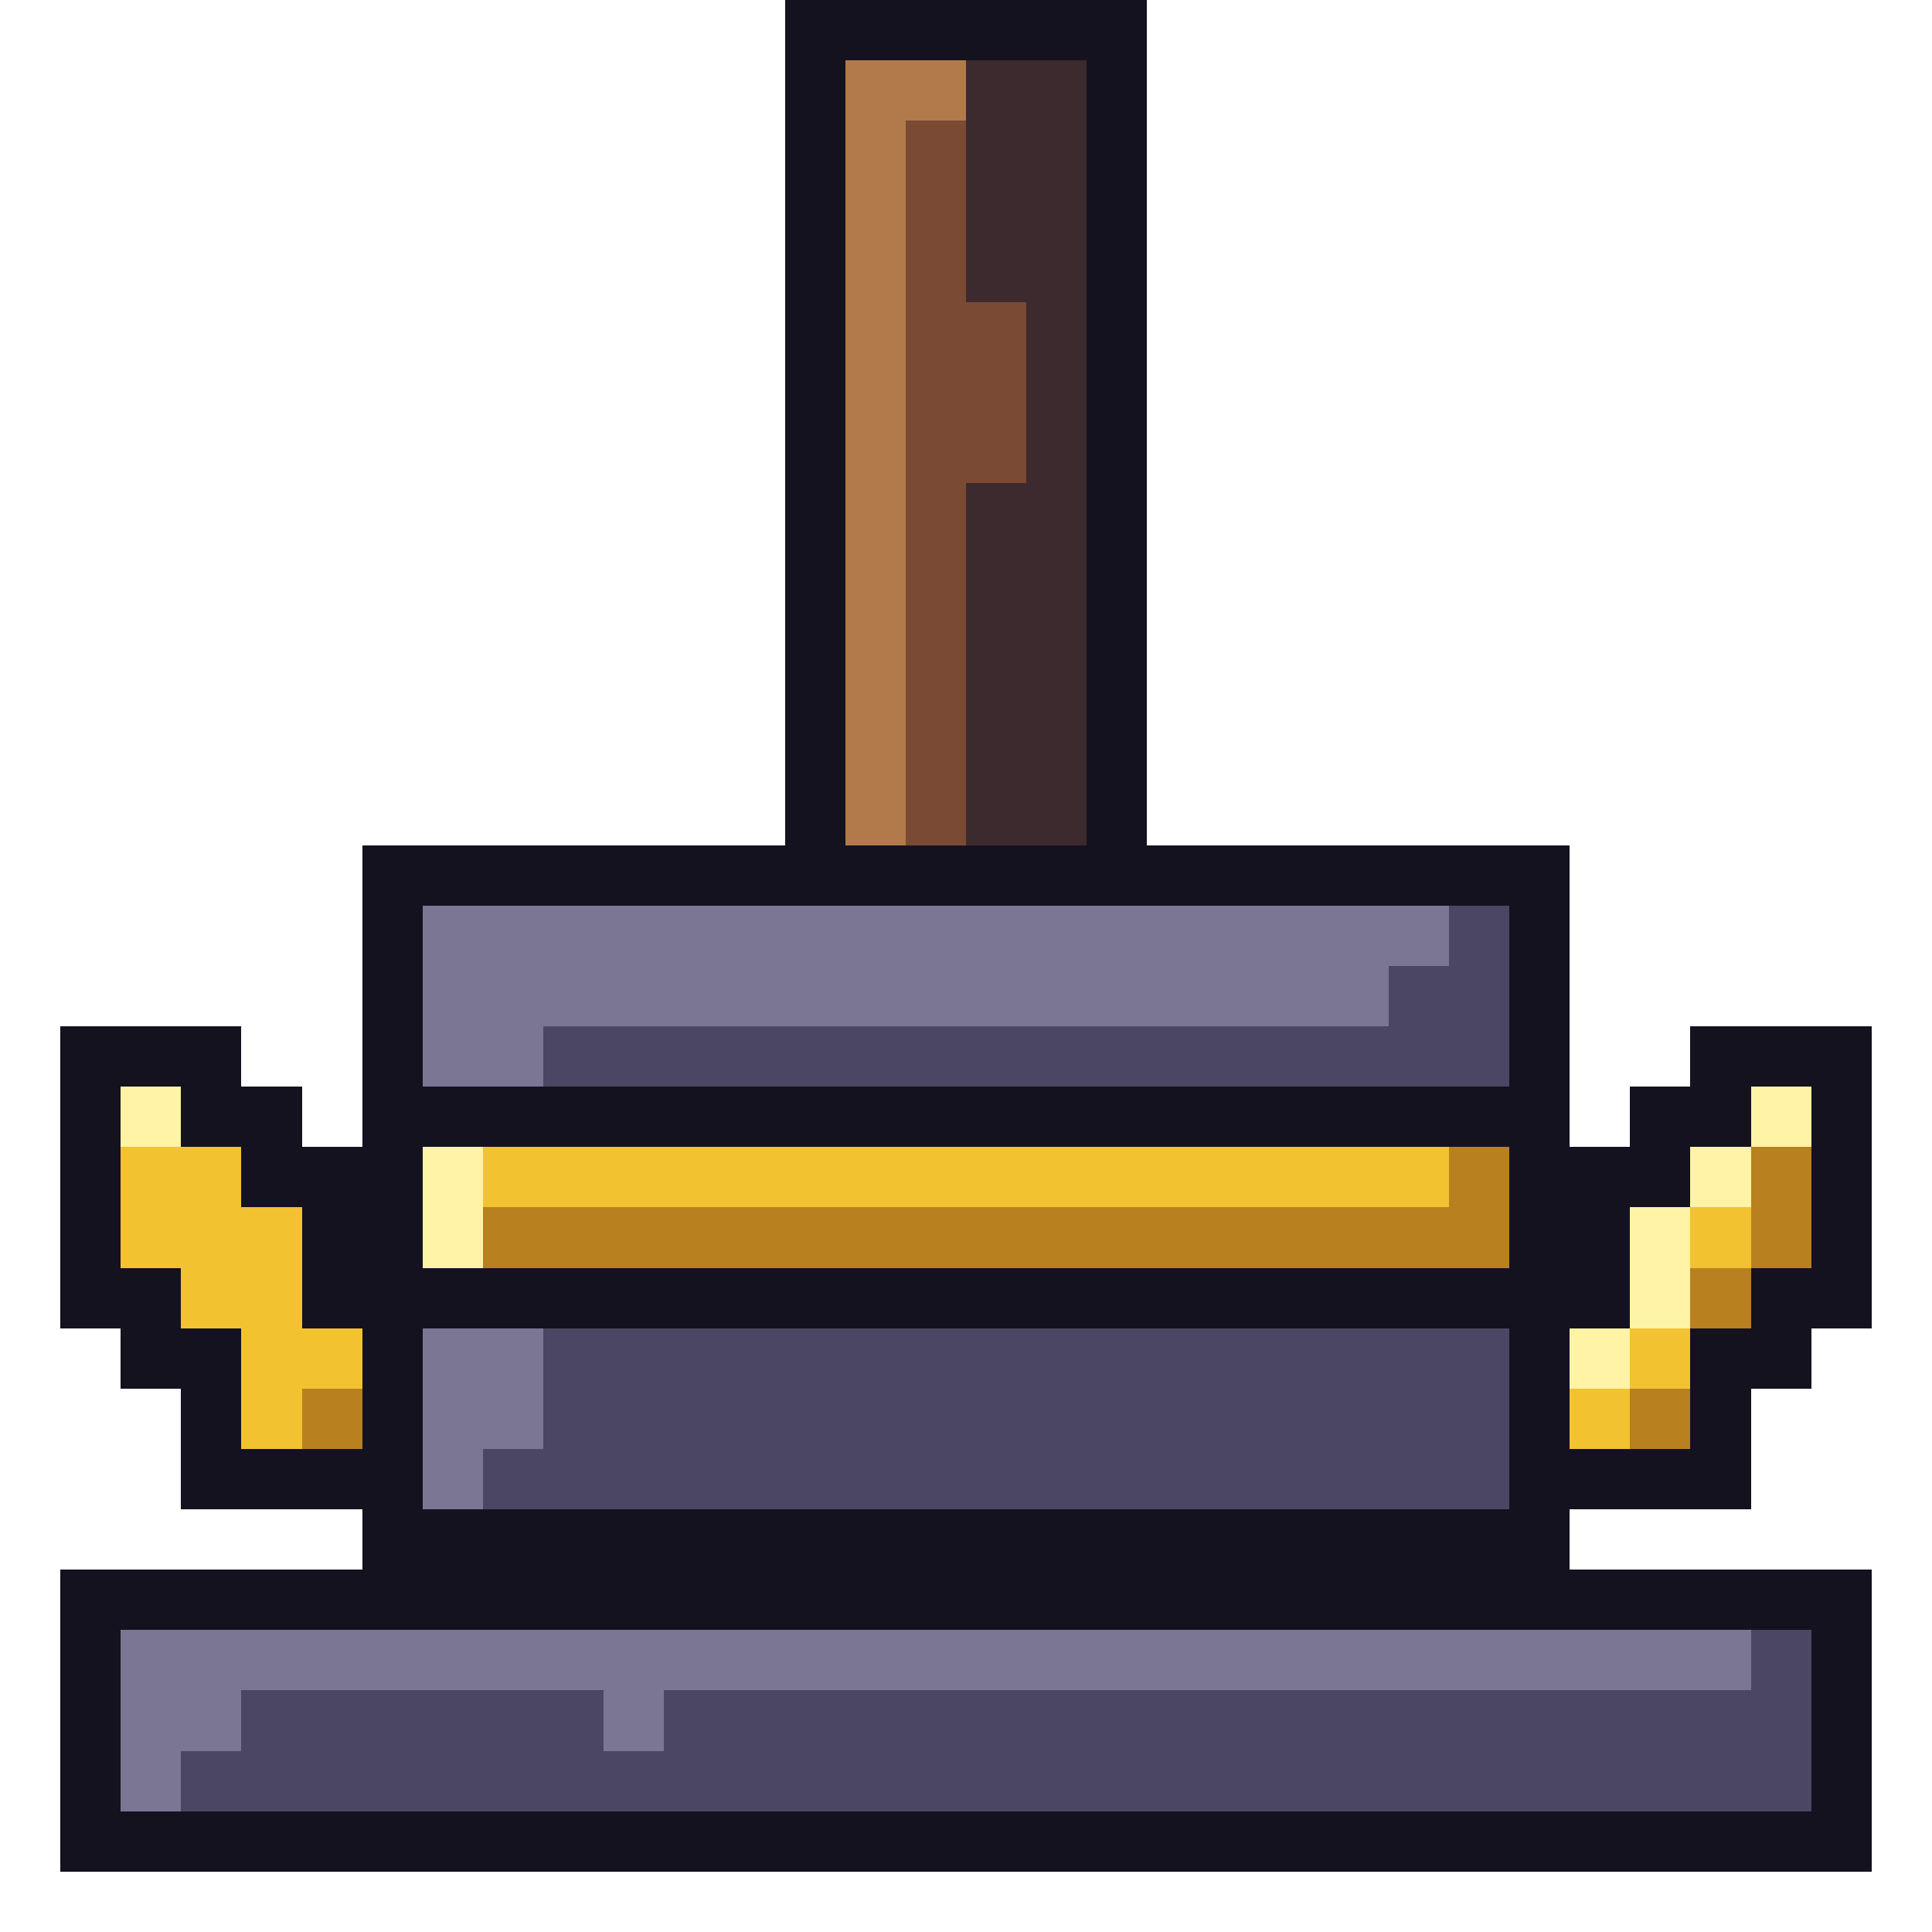
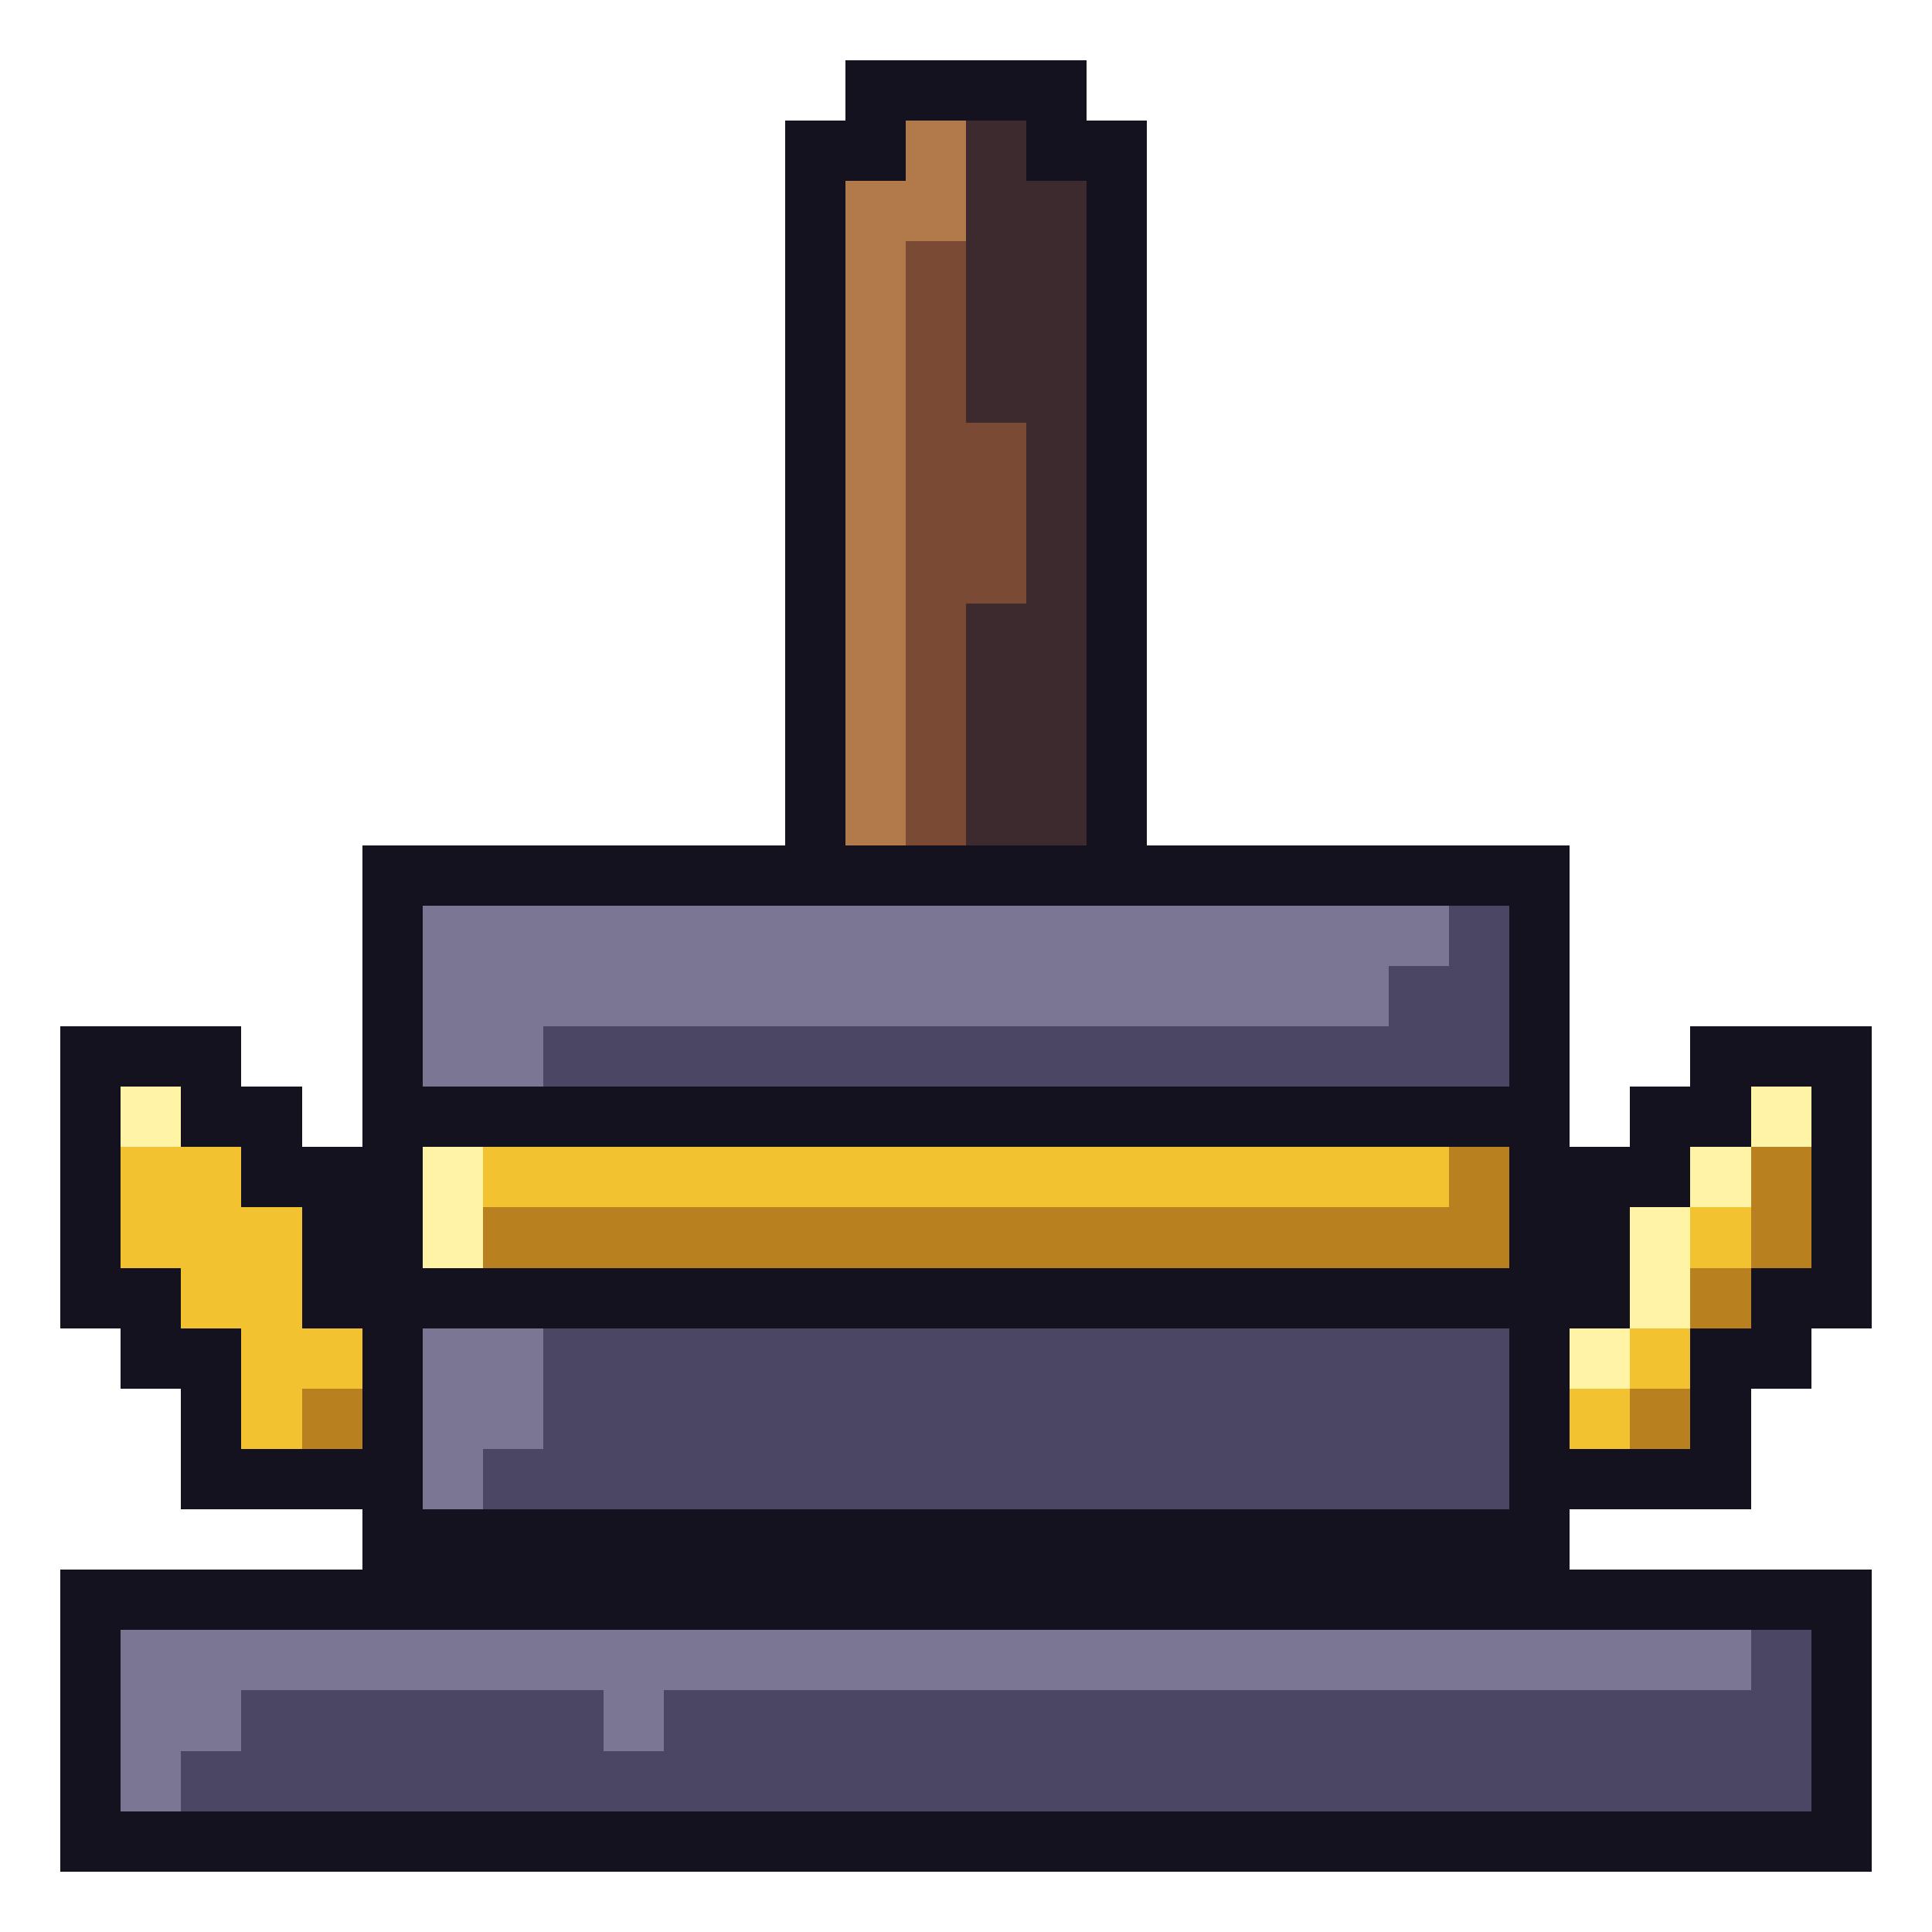
<svg xmlns="http://www.w3.org/2000/svg" width="32" height="32" viewBox="0 0 32 32" shape-rendering="crispEdges">
-   <rect x="13" y="0" width="6" height="1" fill="#14121f" />
-   <rect x="13" y="1" width="1" height="1" fill="#14121f" />
-   <rect x="14" y="1" width="2" height="1" fill="#b27a4a" />
-   <rect x="16" y="1" width="2" height="1" fill="#3d2a2e" />
-   <rect x="18" y="1" width="1" height="1" fill="#14121f" />
-   <rect x="13" y="2" width="1" height="1" fill="#14121f" />
-   <rect x="14" y="2" width="1" height="1" fill="#b27a4a" />
-   <rect x="15" y="2" width="1" height="1" fill="#7a4a35" />
-   <rect x="16" y="2" width="2" height="1" fill="#3d2a2e" />
-   <rect x="18" y="2" width="1" height="1" fill="#14121f" />
+   <rect x="14" y="1" width="4" height="1" fill="#14121f" />
+   <rect x="13" y="2" width="2" height="1" fill="#14121f" />
+   <rect x="15" y="2" width="1" height="1" fill="#b27a4a" />
+   <rect x="16" y="2" width="1" height="1" fill="#3d2a2e" />
+   <rect x="17" y="2" width="2" height="1" fill="#14121f" />
  <rect x="13" y="3" width="1" height="1" fill="#14121f" />
-   <rect x="14" y="3" width="1" height="1" fill="#b27a4a" />
-   <rect x="15" y="3" width="1" height="1" fill="#7a4a35" />
+   <rect x="14" y="3" width="2" height="1" fill="#b27a4a" />
  <rect x="16" y="3" width="2" height="1" fill="#3d2a2e" />
  <rect x="18" y="3" width="1" height="1" fill="#14121f" />
  <rect x="13" y="4" width="1" height="1" fill="#14121f" />
  <rect x="14" y="4" width="1" height="1" fill="#b27a4a" />
  <rect x="15" y="4" width="1" height="1" fill="#7a4a35" />
  <rect x="16" y="4" width="2" height="1" fill="#3d2a2e" />
  <rect x="18" y="4" width="1" height="1" fill="#14121f" />
  <rect x="13" y="5" width="1" height="1" fill="#14121f" />
  <rect x="14" y="5" width="1" height="1" fill="#b27a4a" />
-   <rect x="15" y="5" width="2" height="1" fill="#7a4a35" />
-   <rect x="17" y="5" width="1" height="1" fill="#3d2a2e" />
+   <rect x="15" y="5" width="1" height="1" fill="#7a4a35" />
+   <rect x="16" y="5" width="2" height="1" fill="#3d2a2e" />
  <rect x="18" y="5" width="1" height="1" fill="#14121f" />
  <rect x="13" y="6" width="1" height="1" fill="#14121f" />
  <rect x="14" y="6" width="1" height="1" fill="#b27a4a" />
-   <rect x="15" y="6" width="2" height="1" fill="#7a4a35" />
-   <rect x="17" y="6" width="1" height="1" fill="#3d2a2e" />
+   <rect x="15" y="6" width="1" height="1" fill="#7a4a35" />
+   <rect x="16" y="6" width="2" height="1" fill="#3d2a2e" />
  <rect x="18" y="6" width="1" height="1" fill="#14121f" />
  <rect x="13" y="7" width="1" height="1" fill="#14121f" />
  <rect x="14" y="7" width="1" height="1" fill="#b27a4a" />
  <rect x="15" y="7" width="2" height="1" fill="#7a4a35" />
  <rect x="17" y="7" width="1" height="1" fill="#3d2a2e" />
  <rect x="18" y="7" width="1" height="1" fill="#14121f" />
  <rect x="13" y="8" width="1" height="1" fill="#14121f" />
  <rect x="14" y="8" width="1" height="1" fill="#b27a4a" />
-   <rect x="15" y="8" width="1" height="1" fill="#7a4a35" />
-   <rect x="16" y="8" width="2" height="1" fill="#3d2a2e" />
+   <rect x="15" y="8" width="2" height="1" fill="#7a4a35" />
+   <rect x="17" y="8" width="1" height="1" fill="#3d2a2e" />
  <rect x="18" y="8" width="1" height="1" fill="#14121f" />
  <rect x="13" y="9" width="1" height="1" fill="#14121f" />
  <rect x="14" y="9" width="1" height="1" fill="#b27a4a" />
-   <rect x="15" y="9" width="1" height="1" fill="#7a4a35" />
-   <rect x="16" y="9" width="2" height="1" fill="#3d2a2e" />
+   <rect x="15" y="9" width="2" height="1" fill="#7a4a35" />
+   <rect x="17" y="9" width="1" height="1" fill="#3d2a2e" />
  <rect x="18" y="9" width="1" height="1" fill="#14121f" />
  <rect x="13" y="10" width="1" height="1" fill="#14121f" />
  <rect x="14" y="10" width="1" height="1" fill="#b27a4a" />
  <rect x="15" y="10" width="1" height="1" fill="#7a4a35" />
  <rect x="16" y="10" width="2" height="1" fill="#3d2a2e" />
  <rect x="18" y="10" width="1" height="1" fill="#14121f" />
  <rect x="13" y="11" width="1" height="1" fill="#14121f" />
  <rect x="14" y="11" width="1" height="1" fill="#b27a4a" />
  <rect x="15" y="11" width="1" height="1" fill="#7a4a35" />
  <rect x="16" y="11" width="2" height="1" fill="#3d2a2e" />
  <rect x="18" y="11" width="1" height="1" fill="#14121f" />
  <rect x="13" y="12" width="1" height="1" fill="#14121f" />
  <rect x="14" y="12" width="1" height="1" fill="#b27a4a" />
  <rect x="15" y="12" width="1" height="1" fill="#7a4a35" />
  <rect x="16" y="12" width="2" height="1" fill="#3d2a2e" />
  <rect x="18" y="12" width="1" height="1" fill="#14121f" />
  <rect x="13" y="13" width="1" height="1" fill="#14121f" />
  <rect x="14" y="13" width="1" height="1" fill="#b27a4a" />
  <rect x="15" y="13" width="1" height="1" fill="#7a4a35" />
  <rect x="16" y="13" width="2" height="1" fill="#3d2a2e" />
  <rect x="18" y="13" width="1" height="1" fill="#14121f" />
  <rect x="6" y="14" width="20" height="1" fill="#14121f" />
  <rect x="6" y="15" width="1" height="1" fill="#14121f" />
  <rect x="7" y="15" width="17" height="1" fill="#7a7694" />
  <rect x="24" y="15" width="1" height="1" fill="#4a4663" />
  <rect x="25" y="15" width="1" height="1" fill="#14121f" />
  <rect x="6" y="16" width="1" height="1" fill="#14121f" />
  <rect x="7" y="16" width="16" height="1" fill="#7a7694" />
  <rect x="23" y="16" width="2" height="1" fill="#4a4663" />
  <rect x="25" y="16" width="1" height="1" fill="#14121f" />
  <rect x="1" y="17" width="3" height="1" fill="#14121f" />
  <rect x="6" y="17" width="1" height="1" fill="#14121f" />
  <rect x="7" y="17" width="2" height="1" fill="#7a7694" />
  <rect x="9" y="17" width="16" height="1" fill="#4a4663" />
  <rect x="25" y="17" width="1" height="1" fill="#14121f" />
  <rect x="28" y="17" width="3" height="1" fill="#14121f" />
  <rect x="1" y="18" width="1" height="1" fill="#14121f" />
  <rect x="2" y="18" width="1" height="1" fill="#fff3a6" />
  <rect x="3" y="18" width="2" height="1" fill="#14121f" />
  <rect x="6" y="18" width="20" height="1" fill="#14121f" />
  <rect x="27" y="18" width="2" height="1" fill="#14121f" />
  <rect x="29" y="18" width="1" height="1" fill="#fff3a6" />
  <rect x="30" y="18" width="1" height="1" fill="#14121f" />
  <rect x="1" y="19" width="1" height="1" fill="#14121f" />
  <rect x="2" y="19" width="2" height="1" fill="#f2c230" />
  <rect x="4" y="19" width="3" height="1" fill="#14121f" />
  <rect x="7" y="19" width="1" height="1" fill="#fff3a6" />
  <rect x="8" y="19" width="16" height="1" fill="#f2c230" />
  <rect x="24" y="19" width="1" height="1" fill="#b8801f" />
  <rect x="25" y="19" width="3" height="1" fill="#14121f" />
  <rect x="28" y="19" width="1" height="1" fill="#fff3a6" />
  <rect x="29" y="19" width="1" height="1" fill="#b8801f" />
  <rect x="30" y="19" width="1" height="1" fill="#14121f" />
  <rect x="1" y="20" width="1" height="1" fill="#14121f" />
  <rect x="2" y="20" width="3" height="1" fill="#f2c230" />
  <rect x="5" y="20" width="2" height="1" fill="#14121f" />
  <rect x="7" y="20" width="1" height="1" fill="#fff3a6" />
  <rect x="8" y="20" width="17" height="1" fill="#b8801f" />
  <rect x="25" y="20" width="2" height="1" fill="#14121f" />
  <rect x="27" y="20" width="1" height="1" fill="#fff3a6" />
  <rect x="28" y="20" width="1" height="1" fill="#f2c230" />
  <rect x="29" y="20" width="1" height="1" fill="#b8801f" />
  <rect x="30" y="20" width="1" height="1" fill="#14121f" />
  <rect x="1" y="21" width="2" height="1" fill="#14121f" />
  <rect x="3" y="21" width="2" height="1" fill="#f2c230" />
  <rect x="5" y="21" width="22" height="1" fill="#14121f" />
  <rect x="27" y="21" width="1" height="1" fill="#fff3a6" />
  <rect x="28" y="21" width="1" height="1" fill="#b8801f" />
  <rect x="29" y="21" width="2" height="1" fill="#14121f" />
  <rect x="2" y="22" width="2" height="1" fill="#14121f" />
  <rect x="4" y="22" width="2" height="1" fill="#f2c230" />
  <rect x="6" y="22" width="1" height="1" fill="#14121f" />
  <rect x="7" y="22" width="2" height="1" fill="#7a7694" />
  <rect x="9" y="22" width="16" height="1" fill="#4a4663" />
  <rect x="25" y="22" width="1" height="1" fill="#14121f" />
  <rect x="26" y="22" width="1" height="1" fill="#fff3a6" />
  <rect x="27" y="22" width="1" height="1" fill="#f2c230" />
  <rect x="28" y="22" width="2" height="1" fill="#14121f" />
  <rect x="3" y="23" width="1" height="1" fill="#14121f" />
  <rect x="4" y="23" width="1" height="1" fill="#f2c230" />
  <rect x="5" y="23" width="1" height="1" fill="#b8801f" />
  <rect x="6" y="23" width="1" height="1" fill="#14121f" />
  <rect x="7" y="23" width="2" height="1" fill="#7a7694" />
  <rect x="9" y="23" width="16" height="1" fill="#4a4663" />
  <rect x="25" y="23" width="1" height="1" fill="#14121f" />
  <rect x="26" y="23" width="1" height="1" fill="#f2c230" />
  <rect x="27" y="23" width="1" height="1" fill="#b8801f" />
  <rect x="28" y="23" width="1" height="1" fill="#14121f" />
  <rect x="3" y="24" width="4" height="1" fill="#14121f" />
  <rect x="7" y="24" width="1" height="1" fill="#7a7694" />
  <rect x="8" y="24" width="17" height="1" fill="#4a4663" />
  <rect x="25" y="24" width="4" height="1" fill="#14121f" />
  <rect x="6" y="25" width="20" height="1" fill="#14121f" />
  <rect x="1" y="26" width="30" height="1" fill="#14121f" />
  <rect x="1" y="27" width="1" height="1" fill="#14121f" />
  <rect x="2" y="27" width="27" height="1" fill="#7a7694" />
  <rect x="29" y="27" width="1" height="1" fill="#4a4663" />
  <rect x="30" y="27" width="1" height="1" fill="#14121f" />
  <rect x="1" y="28" width="1" height="1" fill="#14121f" />
  <rect x="2" y="28" width="2" height="1" fill="#7a7694" />
  <rect x="4" y="28" width="6" height="1" fill="#4a4663" />
  <rect x="10" y="28" width="1" height="1" fill="#7a7694" />
  <rect x="11" y="28" width="19" height="1" fill="#4a4663" />
  <rect x="30" y="28" width="1" height="1" fill="#14121f" />
  <rect x="1" y="29" width="1" height="1" fill="#14121f" />
  <rect x="2" y="29" width="1" height="1" fill="#7a7694" />
  <rect x="3" y="29" width="27" height="1" fill="#4a4663" />
  <rect x="30" y="29" width="1" height="1" fill="#14121f" />
  <rect x="1" y="30" width="30" height="1" fill="#14121f" />
</svg>
